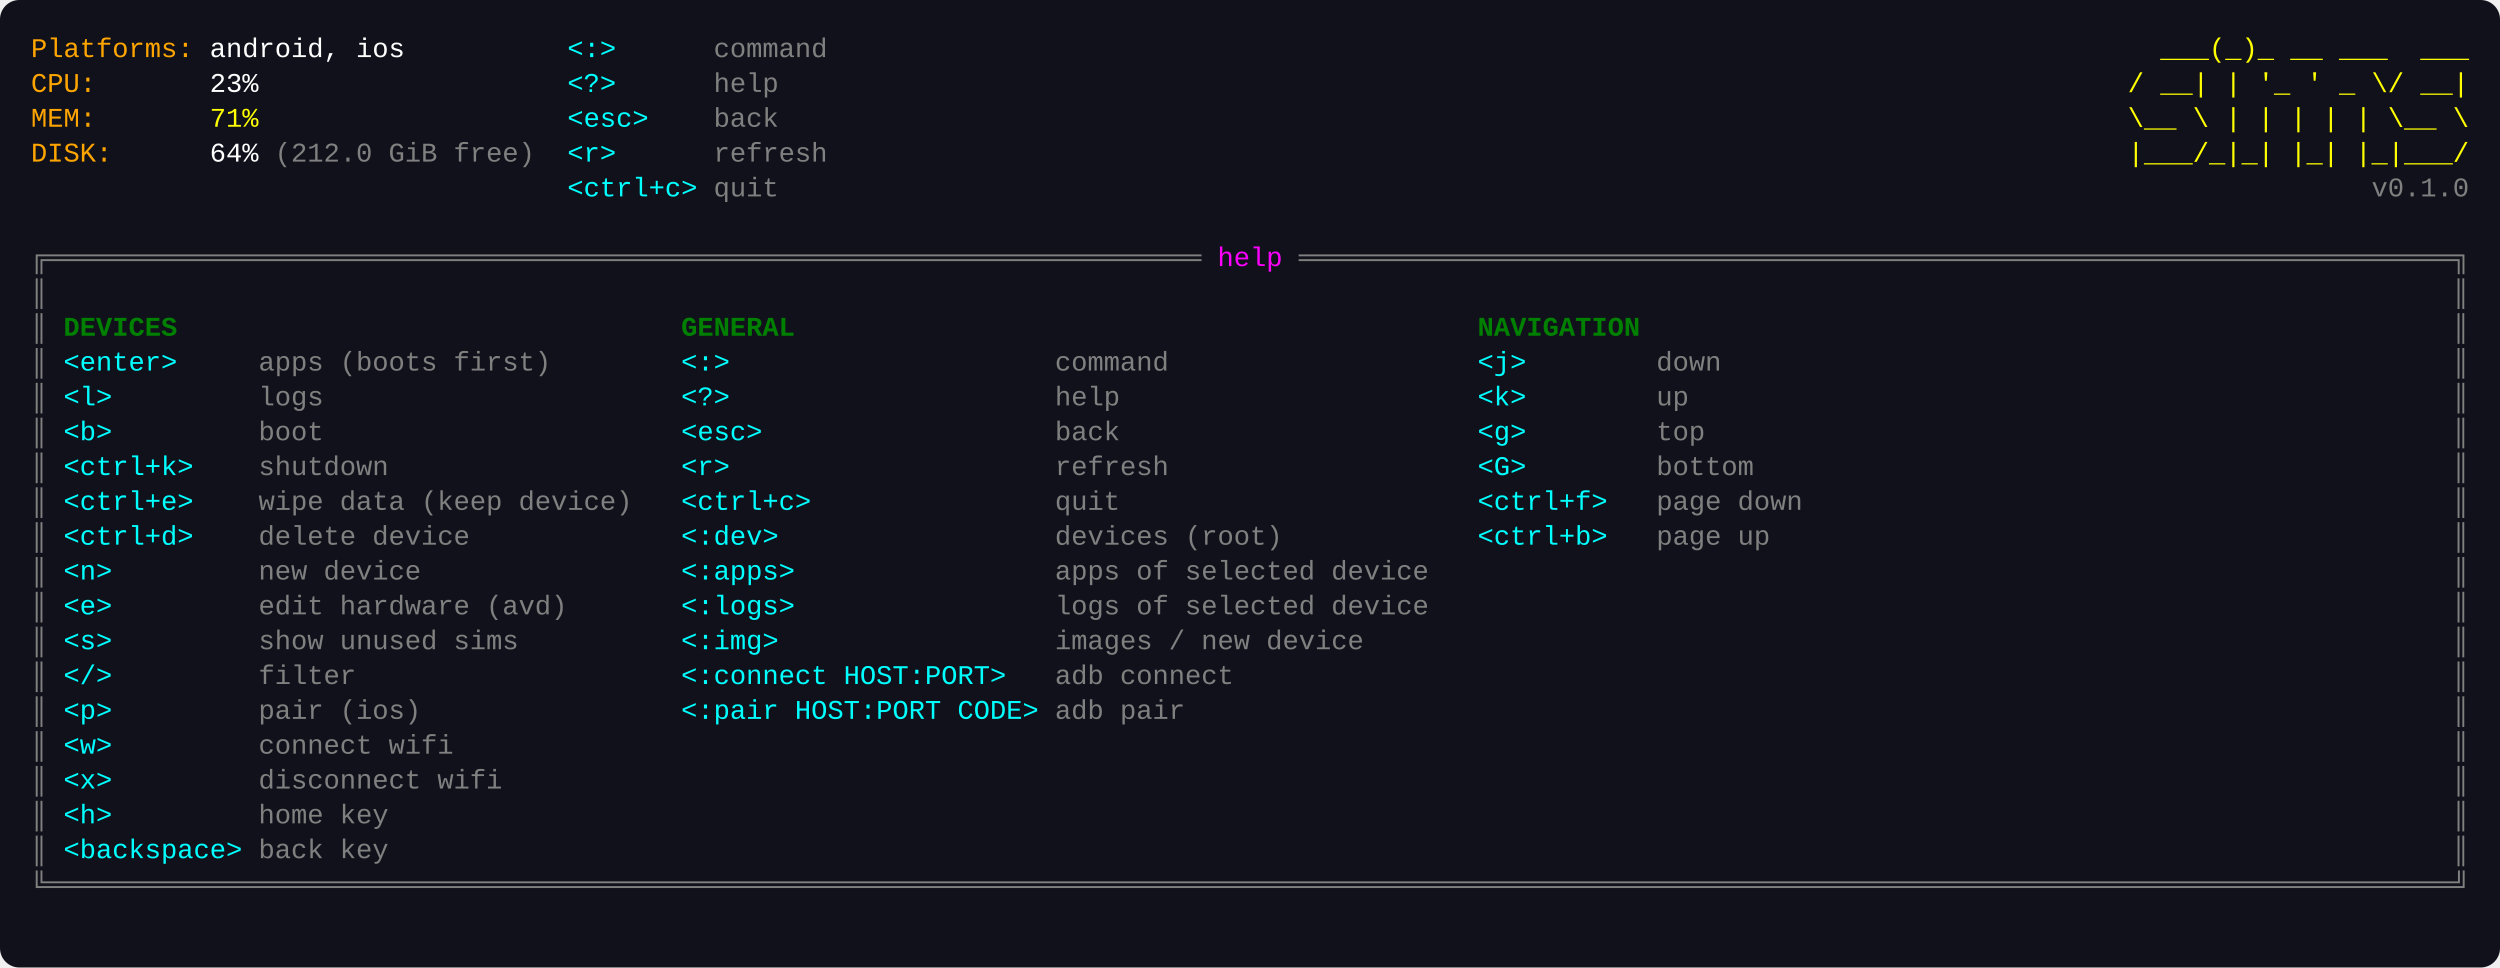
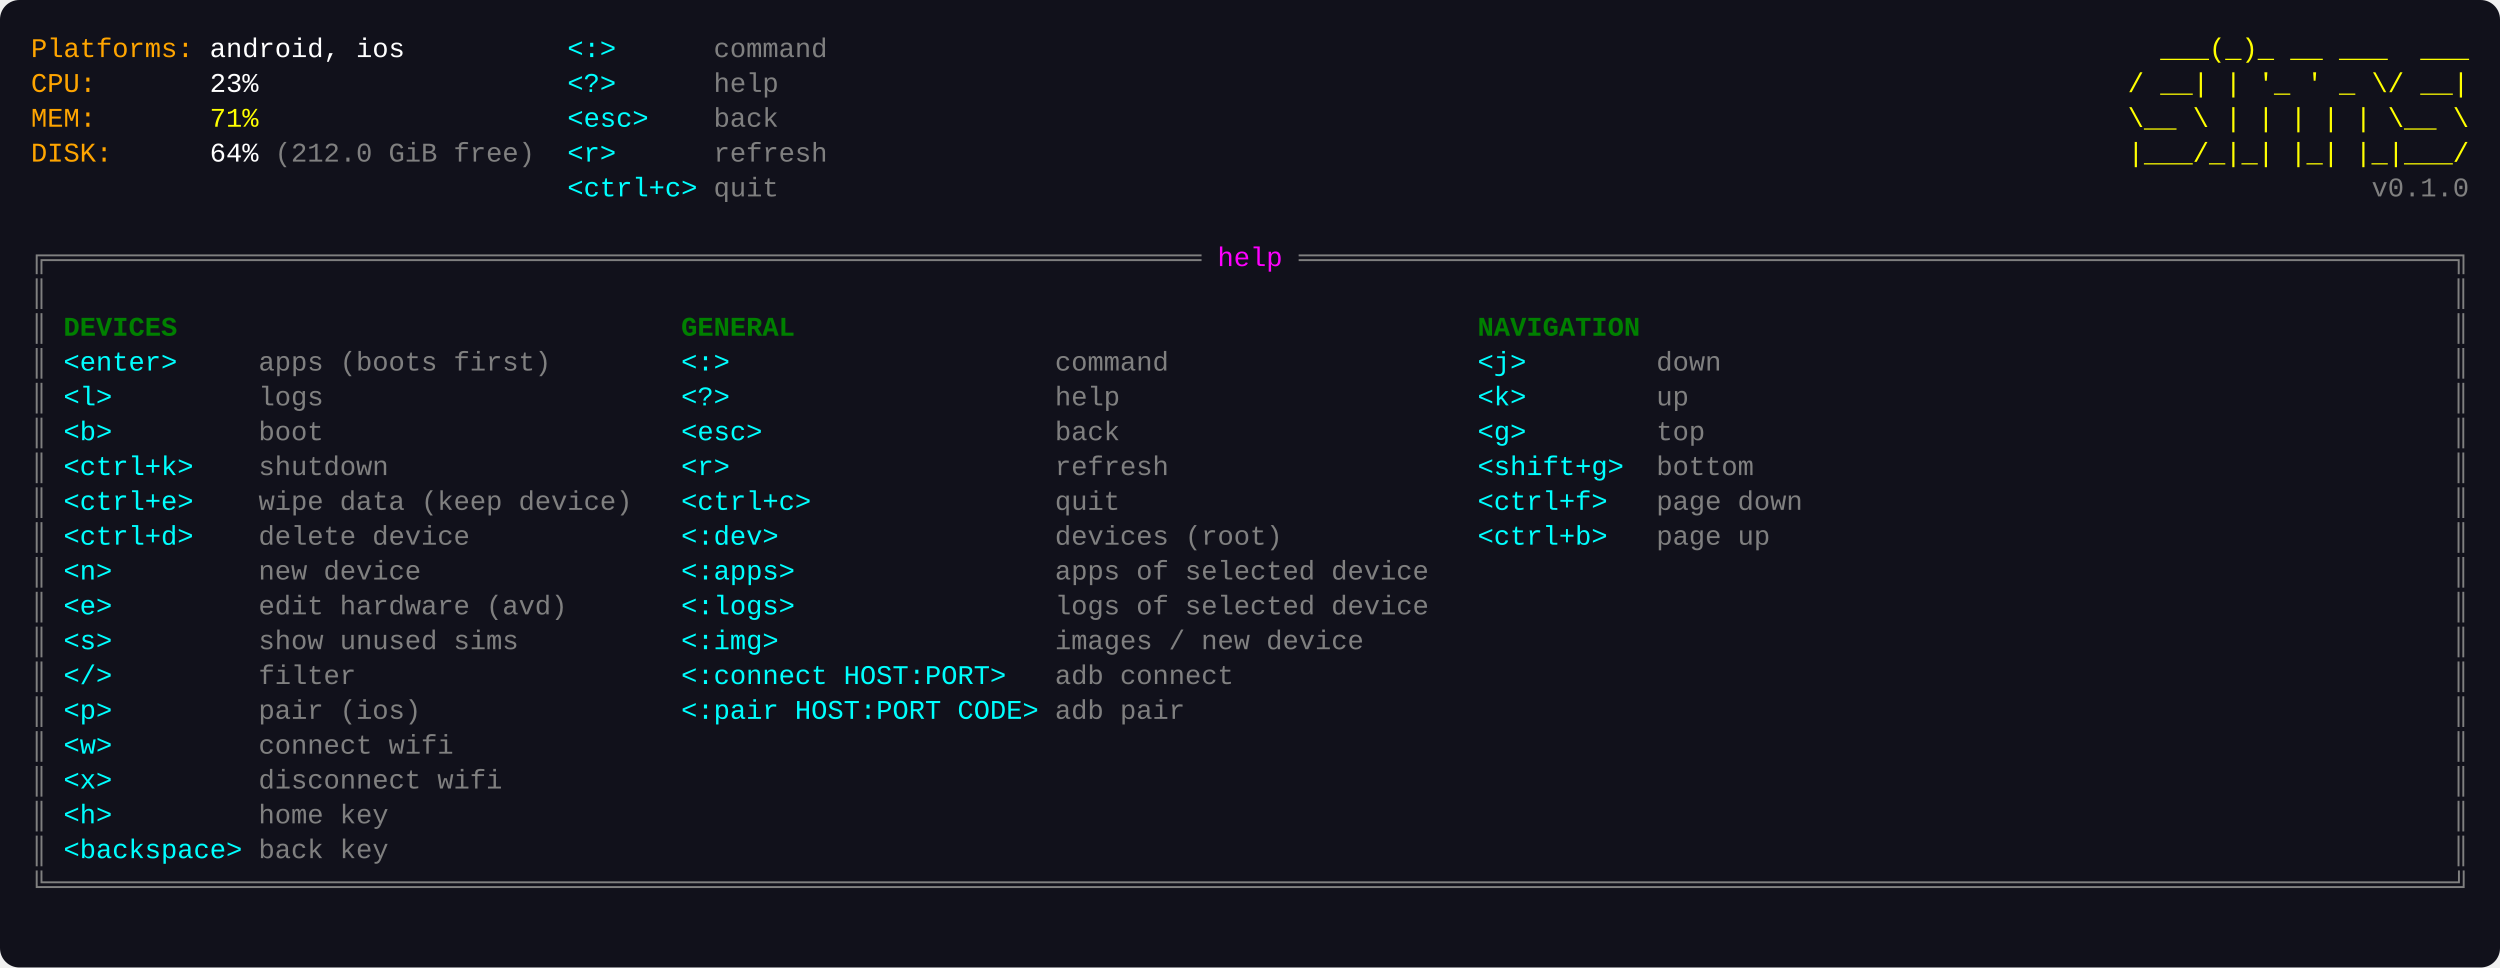
<svg xmlns="http://www.w3.org/2000/svg" width="1292" height="500" viewBox="0 0 1292 500">
  <rect width="100%" height="100%" rx="10" fill="#11111b" />
  <g font-family="SFMono-Regular, Menlo, Consolas, 'Liberation Mono', monospace" font-size="14" xml:space="preserve">
    <text x="16.0" y="29.5" textLength="84.0" lengthAdjust="spacing" fill="#ffa500">Platforms:</text>
    <text x="108.4" y="29.5" textLength="67.2" lengthAdjust="spacing" fill="#ffffff">android,</text>
    <text x="184.0" y="29.5" textLength="25.2" lengthAdjust="spacing" fill="#ffffff">ios</text>
    <text x="293.2" y="29.5" textLength="25.2" lengthAdjust="spacing" fill="#00ffff">&lt;:&gt;</text>
    <text x="368.8" y="29.5" textLength="58.8" lengthAdjust="spacing" fill="#808080">command</text>
    <text x="1116.4" y="29.5" textLength="58.8" lengthAdjust="spacing" fill="#ffff00">___(_)_</text>
    <text x="1183.6" y="29.5" textLength="16.8" lengthAdjust="spacing" fill="#ffff00">__</text>
    <text x="1208.8" y="29.5" textLength="25.2" lengthAdjust="spacing" fill="#ffff00">___</text>
    <text x="1250.8" y="29.5" textLength="25.2" lengthAdjust="spacing" fill="#ffff00">___</text>
    <text x="16.0" y="47.5" textLength="33.6" lengthAdjust="spacing" fill="#ffa500">CPU:</text>
    <text x="108.4" y="47.5" textLength="25.2" lengthAdjust="spacing" fill="#ffffff">23%</text>
    <text x="293.2" y="47.5" textLength="25.2" lengthAdjust="spacing" fill="#00ffff">&lt;?&gt;</text>
    <text x="368.8" y="47.5" textLength="33.6" lengthAdjust="spacing" fill="#808080">help</text>
    <text x="1099.6" y="47.5" textLength="8.4" lengthAdjust="spacing" fill="#ffff00">/</text>
    <text x="1116.4" y="47.5" textLength="25.2" lengthAdjust="spacing" fill="#ffff00">__|</text>
    <text x="1150.0" y="47.5" textLength="8.4" lengthAdjust="spacing" fill="#ffff00">|</text>
    <text x="1166.8" y="47.5" textLength="16.8" lengthAdjust="spacing" fill="#ffff00">'_</text>
    <text x="1192.0" y="47.5" textLength="8.4" lengthAdjust="spacing" fill="#ffff00">'</text>
    <text x="1208.8" y="47.5" textLength="8.4" lengthAdjust="spacing" fill="#ffff00">_</text>
    <text x="1225.6" y="47.5" textLength="16.8" lengthAdjust="spacing" fill="#ffff00">\/</text>
    <text x="1250.8" y="47.5" textLength="25.2" lengthAdjust="spacing" fill="#ffff00">__|</text>
    <text x="16.0" y="65.5" textLength="33.6" lengthAdjust="spacing" fill="#ffa500">MEM:</text>
    <text x="108.4" y="65.5" textLength="25.2" lengthAdjust="spacing" fill="#ffff00">71%</text>
    <text x="293.2" y="65.5" textLength="42.0" lengthAdjust="spacing" fill="#00ffff">&lt;esc&gt;</text>
    <text x="368.8" y="65.5" textLength="33.6" lengthAdjust="spacing" fill="#808080">back</text>
    <text x="1099.6" y="65.5" textLength="25.2" lengthAdjust="spacing" fill="#ffff00">\__</text>
    <text x="1133.2" y="65.5" textLength="8.4" lengthAdjust="spacing" fill="#ffff00">\</text>
    <text x="1150.0" y="65.5" textLength="8.4" lengthAdjust="spacing" fill="#ffff00">|</text>
    <text x="1166.8" y="65.5" textLength="8.4" lengthAdjust="spacing" fill="#ffff00">|</text>
    <text x="1183.6" y="65.5" textLength="8.4" lengthAdjust="spacing" fill="#ffff00">|</text>
    <text x="1200.4" y="65.5" textLength="8.4" lengthAdjust="spacing" fill="#ffff00">|</text>
    <text x="1217.2" y="65.5" textLength="8.4" lengthAdjust="spacing" fill="#ffff00">|</text>
    <text x="1234.0" y="65.5" textLength="25.2" lengthAdjust="spacing" fill="#ffff00">\__</text>
    <text x="1267.6" y="65.5" textLength="8.4" lengthAdjust="spacing" fill="#ffff00">\</text>
    <text x="16.0" y="83.5" textLength="42.0" lengthAdjust="spacing" fill="#ffa500">DISK:</text>
    <text x="108.4" y="83.5" textLength="25.2" lengthAdjust="spacing" fill="#ffffff">64%</text>
    <text x="142.0" y="83.5" textLength="50.4" lengthAdjust="spacing" fill="#808080">(212.0</text>
    <text x="200.8" y="83.5" textLength="25.2" lengthAdjust="spacing" fill="#808080">GiB</text>
    <text x="234.4" y="83.5" textLength="42.0" lengthAdjust="spacing" fill="#808080">free)</text>
    <text x="293.2" y="83.5" textLength="25.2" lengthAdjust="spacing" fill="#00ffff">&lt;r&gt;</text>
    <text x="368.8" y="83.5" textLength="58.8" lengthAdjust="spacing" fill="#808080">refresh</text>
    <text x="1099.6" y="83.5" textLength="75.6" lengthAdjust="spacing" fill="#ffff00">|___/_|_|</text>
    <text x="1183.6" y="83.5" textLength="25.2" lengthAdjust="spacing" fill="#ffff00">|_|</text>
    <text x="1217.2" y="83.5" textLength="58.8" lengthAdjust="spacing" fill="#ffff00">|_|___/</text>
    <text x="293.2" y="101.5" textLength="67.2" lengthAdjust="spacing" fill="#00ffff">&lt;ctrl+c&gt;</text>
    <text x="368.8" y="101.5" textLength="33.6" lengthAdjust="spacing" fill="#808080">quit</text>
    <text x="1225.6" y="101.5" textLength="50.4" lengthAdjust="spacing" fill="#808080">v0.1.0</text>
    <text x="16.0" y="137.5" textLength="604.8" lengthAdjust="spacing" fill="#808080">╔═══════════════════════════════════════════════════════════════════════</text>
    <text x="629.2" y="137.5" textLength="33.6" lengthAdjust="spacing" fill="#ff00ff">help</text>
    <text x="671.2" y="137.5" textLength="604.8" lengthAdjust="spacing" fill="#808080">═══════════════════════════════════════════════════════════════════════╗</text>
    <text x="16.0" y="155.5" textLength="8.4" lengthAdjust="spacing" fill="#808080">║</text>
    <text x="1267.6" y="155.5" textLength="8.4" lengthAdjust="spacing" fill="#808080">║</text>
    <text x="16.0" y="173.5" textLength="8.4" lengthAdjust="spacing" fill="#808080">║</text>
    <text x="32.8" y="173.5" textLength="58.8" lengthAdjust="spacing" fill="#008000" font-weight="bold">DEVICES</text>
    <text x="352.0" y="173.5" textLength="58.8" lengthAdjust="spacing" fill="#008000" font-weight="bold">GENERAL</text>
    <text x="763.6" y="173.5" textLength="84.0" lengthAdjust="spacing" fill="#008000" font-weight="bold">NAVIGATION</text>
    <text x="1267.6" y="173.5" textLength="8.4" lengthAdjust="spacing" fill="#808080">║</text>
    <text x="16.0" y="191.5" textLength="8.4" lengthAdjust="spacing" fill="#808080">║</text>
    <text x="32.8" y="191.5" textLength="58.8" lengthAdjust="spacing" fill="#00ffff">&lt;enter&gt;</text>
    <text x="133.6" y="191.5" textLength="33.6" lengthAdjust="spacing" fill="#808080">apps</text>
    <text x="175.6" y="191.5" textLength="50.4" lengthAdjust="spacing" fill="#808080">(boots</text>
    <text x="234.4" y="191.5" textLength="50.4" lengthAdjust="spacing" fill="#808080">first)</text>
    <text x="352.0" y="191.5" textLength="25.2" lengthAdjust="spacing" fill="#00ffff">&lt;:&gt;</text>
    <text x="545.2" y="191.5" textLength="58.8" lengthAdjust="spacing" fill="#808080">command</text>
    <text x="763.6" y="191.5" textLength="25.2" lengthAdjust="spacing" fill="#00ffff">&lt;j&gt;</text>
    <text x="856.0" y="191.5" textLength="33.6" lengthAdjust="spacing" fill="#808080">down</text>
    <text x="1267.6" y="191.5" textLength="8.4" lengthAdjust="spacing" fill="#808080">║</text>
    <text x="16.0" y="209.5" textLength="8.4" lengthAdjust="spacing" fill="#808080">║</text>
    <text x="32.8" y="209.5" textLength="25.2" lengthAdjust="spacing" fill="#00ffff">&lt;l&gt;</text>
    <text x="133.6" y="209.5" textLength="33.6" lengthAdjust="spacing" fill="#808080">logs</text>
    <text x="352.0" y="209.5" textLength="25.2" lengthAdjust="spacing" fill="#00ffff">&lt;?&gt;</text>
    <text x="545.2" y="209.5" textLength="33.6" lengthAdjust="spacing" fill="#808080">help</text>
    <text x="763.6" y="209.5" textLength="25.2" lengthAdjust="spacing" fill="#00ffff">&lt;k&gt;</text>
    <text x="856.0" y="209.5" textLength="16.8" lengthAdjust="spacing" fill="#808080">up</text>
    <text x="1267.6" y="209.5" textLength="8.4" lengthAdjust="spacing" fill="#808080">║</text>
    <text x="16.0" y="227.5" textLength="8.4" lengthAdjust="spacing" fill="#808080">║</text>
    <text x="32.8" y="227.5" textLength="25.2" lengthAdjust="spacing" fill="#00ffff">&lt;b&gt;</text>
    <text x="133.6" y="227.5" textLength="33.6" lengthAdjust="spacing" fill="#808080">boot</text>
    <text x="352.0" y="227.5" textLength="42.0" lengthAdjust="spacing" fill="#00ffff">&lt;esc&gt;</text>
    <text x="545.2" y="227.5" textLength="33.6" lengthAdjust="spacing" fill="#808080">back</text>
    <text x="763.6" y="227.5" textLength="25.2" lengthAdjust="spacing" fill="#00ffff">&lt;g&gt;</text>
    <text x="856.0" y="227.5" textLength="25.2" lengthAdjust="spacing" fill="#808080">top</text>
    <text x="1267.6" y="227.5" textLength="8.4" lengthAdjust="spacing" fill="#808080">║</text>
    <text x="16.0" y="245.5" textLength="8.4" lengthAdjust="spacing" fill="#808080">║</text>
    <text x="32.8" y="245.5" textLength="67.2" lengthAdjust="spacing" fill="#00ffff">&lt;ctrl+k&gt;</text>
    <text x="133.6" y="245.5" textLength="67.2" lengthAdjust="spacing" fill="#808080">shutdown</text>
    <text x="352.0" y="245.5" textLength="25.2" lengthAdjust="spacing" fill="#00ffff">&lt;r&gt;</text>
    <text x="545.2" y="245.5" textLength="58.8" lengthAdjust="spacing" fill="#808080">refresh</text>
-     <text x="763.6" y="245.5" textLength="25.2" lengthAdjust="spacing" fill="#00ffff">&lt;G&gt;</text>
+     <text x="763.6" y="245.5" textLength="75.6" lengthAdjust="spacing" fill="#00ffff">&lt;shift+g&gt;</text>
    <text x="856.0" y="245.5" textLength="50.4" lengthAdjust="spacing" fill="#808080">bottom</text>
    <text x="1267.6" y="245.5" textLength="8.4" lengthAdjust="spacing" fill="#808080">║</text>
    <text x="16.0" y="263.5" textLength="8.4" lengthAdjust="spacing" fill="#808080">║</text>
    <text x="32.8" y="263.5" textLength="67.2" lengthAdjust="spacing" fill="#00ffff">&lt;ctrl+e&gt;</text>
    <text x="133.6" y="263.5" textLength="33.6" lengthAdjust="spacing" fill="#808080">wipe</text>
    <text x="175.6" y="263.5" textLength="33.6" lengthAdjust="spacing" fill="#808080">data</text>
    <text x="217.6" y="263.5" textLength="42.0" lengthAdjust="spacing" fill="#808080">(keep</text>
    <text x="268.0" y="263.5" textLength="58.8" lengthAdjust="spacing" fill="#808080">device)</text>
    <text x="352.0" y="263.5" textLength="67.2" lengthAdjust="spacing" fill="#00ffff">&lt;ctrl+c&gt;</text>
    <text x="545.2" y="263.5" textLength="33.6" lengthAdjust="spacing" fill="#808080">quit</text>
    <text x="763.6" y="263.5" textLength="67.2" lengthAdjust="spacing" fill="#00ffff">&lt;ctrl+f&gt;</text>
    <text x="856.0" y="263.5" textLength="33.6" lengthAdjust="spacing" fill="#808080">page</text>
    <text x="898.0" y="263.5" textLength="33.6" lengthAdjust="spacing" fill="#808080">down</text>
    <text x="1267.6" y="263.5" textLength="8.4" lengthAdjust="spacing" fill="#808080">║</text>
    <text x="16.0" y="281.5" textLength="8.4" lengthAdjust="spacing" fill="#808080">║</text>
    <text x="32.8" y="281.5" textLength="67.2" lengthAdjust="spacing" fill="#00ffff">&lt;ctrl+d&gt;</text>
    <text x="133.6" y="281.5" textLength="50.4" lengthAdjust="spacing" fill="#808080">delete</text>
    <text x="192.4" y="281.5" textLength="50.4" lengthAdjust="spacing" fill="#808080">device</text>
    <text x="352.0" y="281.5" textLength="50.4" lengthAdjust="spacing" fill="#00ffff">&lt;:dev&gt;</text>
    <text x="545.2" y="281.5" textLength="58.8" lengthAdjust="spacing" fill="#808080">devices</text>
    <text x="612.4" y="281.5" textLength="50.4" lengthAdjust="spacing" fill="#808080">(root)</text>
    <text x="763.6" y="281.5" textLength="67.2" lengthAdjust="spacing" fill="#00ffff">&lt;ctrl+b&gt;</text>
    <text x="856.0" y="281.5" textLength="33.6" lengthAdjust="spacing" fill="#808080">page</text>
    <text x="898.0" y="281.5" textLength="16.8" lengthAdjust="spacing" fill="#808080">up</text>
    <text x="1267.6" y="281.5" textLength="8.4" lengthAdjust="spacing" fill="#808080">║</text>
    <text x="16.0" y="299.5" textLength="8.4" lengthAdjust="spacing" fill="#808080">║</text>
    <text x="32.8" y="299.5" textLength="25.2" lengthAdjust="spacing" fill="#00ffff">&lt;n&gt;</text>
    <text x="133.6" y="299.5" textLength="25.2" lengthAdjust="spacing" fill="#808080">new</text>
    <text x="167.2" y="299.5" textLength="50.4" lengthAdjust="spacing" fill="#808080">device</text>
    <text x="352.0" y="299.5" textLength="58.8" lengthAdjust="spacing" fill="#00ffff">&lt;:apps&gt;</text>
    <text x="545.2" y="299.5" textLength="33.6" lengthAdjust="spacing" fill="#808080">apps</text>
    <text x="587.2" y="299.5" textLength="16.8" lengthAdjust="spacing" fill="#808080">of</text>
    <text x="612.4" y="299.5" textLength="67.2" lengthAdjust="spacing" fill="#808080">selected</text>
    <text x="688.0" y="299.5" textLength="50.4" lengthAdjust="spacing" fill="#808080">device</text>
    <text x="1267.6" y="299.5" textLength="8.4" lengthAdjust="spacing" fill="#808080">║</text>
    <text x="16.0" y="317.5" textLength="8.4" lengthAdjust="spacing" fill="#808080">║</text>
    <text x="32.8" y="317.5" textLength="25.2" lengthAdjust="spacing" fill="#00ffff">&lt;e&gt;</text>
    <text x="133.6" y="317.5" textLength="33.6" lengthAdjust="spacing" fill="#808080">edit</text>
    <text x="175.6" y="317.5" textLength="67.2" lengthAdjust="spacing" fill="#808080">hardware</text>
    <text x="251.2" y="317.5" textLength="42.0" lengthAdjust="spacing" fill="#808080">(avd)</text>
    <text x="352.0" y="317.5" textLength="58.8" lengthAdjust="spacing" fill="#00ffff">&lt;:logs&gt;</text>
    <text x="545.2" y="317.5" textLength="33.6" lengthAdjust="spacing" fill="#808080">logs</text>
    <text x="587.2" y="317.5" textLength="16.8" lengthAdjust="spacing" fill="#808080">of</text>
    <text x="612.4" y="317.5" textLength="67.2" lengthAdjust="spacing" fill="#808080">selected</text>
    <text x="688.0" y="317.5" textLength="50.4" lengthAdjust="spacing" fill="#808080">device</text>
    <text x="1267.6" y="317.5" textLength="8.4" lengthAdjust="spacing" fill="#808080">║</text>
    <text x="16.0" y="335.5" textLength="8.4" lengthAdjust="spacing" fill="#808080">║</text>
    <text x="32.8" y="335.5" textLength="25.2" lengthAdjust="spacing" fill="#00ffff">&lt;s&gt;</text>
    <text x="133.6" y="335.5" textLength="33.6" lengthAdjust="spacing" fill="#808080">show</text>
    <text x="175.6" y="335.5" textLength="50.4" lengthAdjust="spacing" fill="#808080">unused</text>
    <text x="234.4" y="335.5" textLength="33.6" lengthAdjust="spacing" fill="#808080">sims</text>
    <text x="352.0" y="335.5" textLength="50.4" lengthAdjust="spacing" fill="#00ffff">&lt;:img&gt;</text>
    <text x="545.2" y="335.5" textLength="50.4" lengthAdjust="spacing" fill="#808080">images</text>
    <text x="604.0" y="335.5" textLength="8.4" lengthAdjust="spacing" fill="#808080">/</text>
    <text x="620.8" y="335.5" textLength="25.2" lengthAdjust="spacing" fill="#808080">new</text>
    <text x="654.4" y="335.5" textLength="50.4" lengthAdjust="spacing" fill="#808080">device</text>
    <text x="1267.6" y="335.5" textLength="8.4" lengthAdjust="spacing" fill="#808080">║</text>
    <text x="16.0" y="353.5" textLength="8.4" lengthAdjust="spacing" fill="#808080">║</text>
    <text x="32.8" y="353.5" textLength="25.2" lengthAdjust="spacing" fill="#00ffff">&lt;/&gt;</text>
    <text x="133.6" y="353.5" textLength="50.4" lengthAdjust="spacing" fill="#808080">filter</text>
    <text x="352.0" y="353.5" textLength="75.6" lengthAdjust="spacing" fill="#00ffff">&lt;:connect</text>
    <text x="436.0" y="353.5" textLength="84.0" lengthAdjust="spacing" fill="#00ffff">HOST:PORT&gt;</text>
    <text x="545.2" y="353.5" textLength="25.2" lengthAdjust="spacing" fill="#808080">adb</text>
    <text x="578.8" y="353.5" textLength="58.8" lengthAdjust="spacing" fill="#808080">connect</text>
    <text x="1267.6" y="353.5" textLength="8.4" lengthAdjust="spacing" fill="#808080">║</text>
    <text x="16.0" y="371.5" textLength="8.4" lengthAdjust="spacing" fill="#808080">║</text>
    <text x="32.8" y="371.5" textLength="25.2" lengthAdjust="spacing" fill="#00ffff">&lt;p&gt;</text>
    <text x="133.6" y="371.5" textLength="33.6" lengthAdjust="spacing" fill="#808080">pair</text>
    <text x="175.6" y="371.5" textLength="42.0" lengthAdjust="spacing" fill="#808080">(ios)</text>
    <text x="352.0" y="371.5" textLength="50.4" lengthAdjust="spacing" fill="#00ffff">&lt;:pair</text>
    <text x="410.8" y="371.5" textLength="75.6" lengthAdjust="spacing" fill="#00ffff">HOST:PORT</text>
    <text x="494.8" y="371.5" textLength="42.0" lengthAdjust="spacing" fill="#00ffff">CODE&gt;</text>
    <text x="545.2" y="371.5" textLength="25.2" lengthAdjust="spacing" fill="#808080">adb</text>
    <text x="578.8" y="371.5" textLength="33.6" lengthAdjust="spacing" fill="#808080">pair</text>
    <text x="1267.6" y="371.5" textLength="8.4" lengthAdjust="spacing" fill="#808080">║</text>
    <text x="16.0" y="389.5" textLength="8.4" lengthAdjust="spacing" fill="#808080">║</text>
    <text x="32.8" y="389.5" textLength="25.2" lengthAdjust="spacing" fill="#00ffff">&lt;w&gt;</text>
    <text x="133.6" y="389.5" textLength="58.8" lengthAdjust="spacing" fill="#808080">connect</text>
    <text x="200.8" y="389.5" textLength="33.6" lengthAdjust="spacing" fill="#808080">wifi</text>
    <text x="1267.6" y="389.5" textLength="8.4" lengthAdjust="spacing" fill="#808080">║</text>
    <text x="16.0" y="407.5" textLength="8.4" lengthAdjust="spacing" fill="#808080">║</text>
    <text x="32.8" y="407.5" textLength="25.2" lengthAdjust="spacing" fill="#00ffff">&lt;x&gt;</text>
    <text x="133.6" y="407.5" textLength="84.0" lengthAdjust="spacing" fill="#808080">disconnect</text>
    <text x="226.0" y="407.5" textLength="33.6" lengthAdjust="spacing" fill="#808080">wifi</text>
    <text x="1267.6" y="407.5" textLength="8.4" lengthAdjust="spacing" fill="#808080">║</text>
    <text x="16.0" y="425.5" textLength="8.4" lengthAdjust="spacing" fill="#808080">║</text>
    <text x="32.8" y="425.5" textLength="25.2" lengthAdjust="spacing" fill="#00ffff">&lt;h&gt;</text>
    <text x="133.6" y="425.5" textLength="33.6" lengthAdjust="spacing" fill="#808080">home</text>
    <text x="175.6" y="425.5" textLength="25.2" lengthAdjust="spacing" fill="#808080">key</text>
    <text x="1267.6" y="425.5" textLength="8.4" lengthAdjust="spacing" fill="#808080">║</text>
    <text x="16.0" y="443.5" textLength="8.4" lengthAdjust="spacing" fill="#808080">║</text>
    <text x="32.8" y="443.5" textLength="92.4" lengthAdjust="spacing" fill="#00ffff">&lt;backspace&gt;</text>
    <text x="133.6" y="443.5" textLength="33.6" lengthAdjust="spacing" fill="#808080">back</text>
    <text x="175.6" y="443.5" textLength="25.2" lengthAdjust="spacing" fill="#808080">key</text>
    <text x="1267.6" y="443.5" textLength="8.4" lengthAdjust="spacing" fill="#808080">║</text>
    <text x="16.0" y="461.5" textLength="1260.0" lengthAdjust="spacing" fill="#808080">╚════════════════════════════════════════════════════════════════════════════════════════════════════════════════════════════════════════════════════╝</text>
  </g>
</svg>
